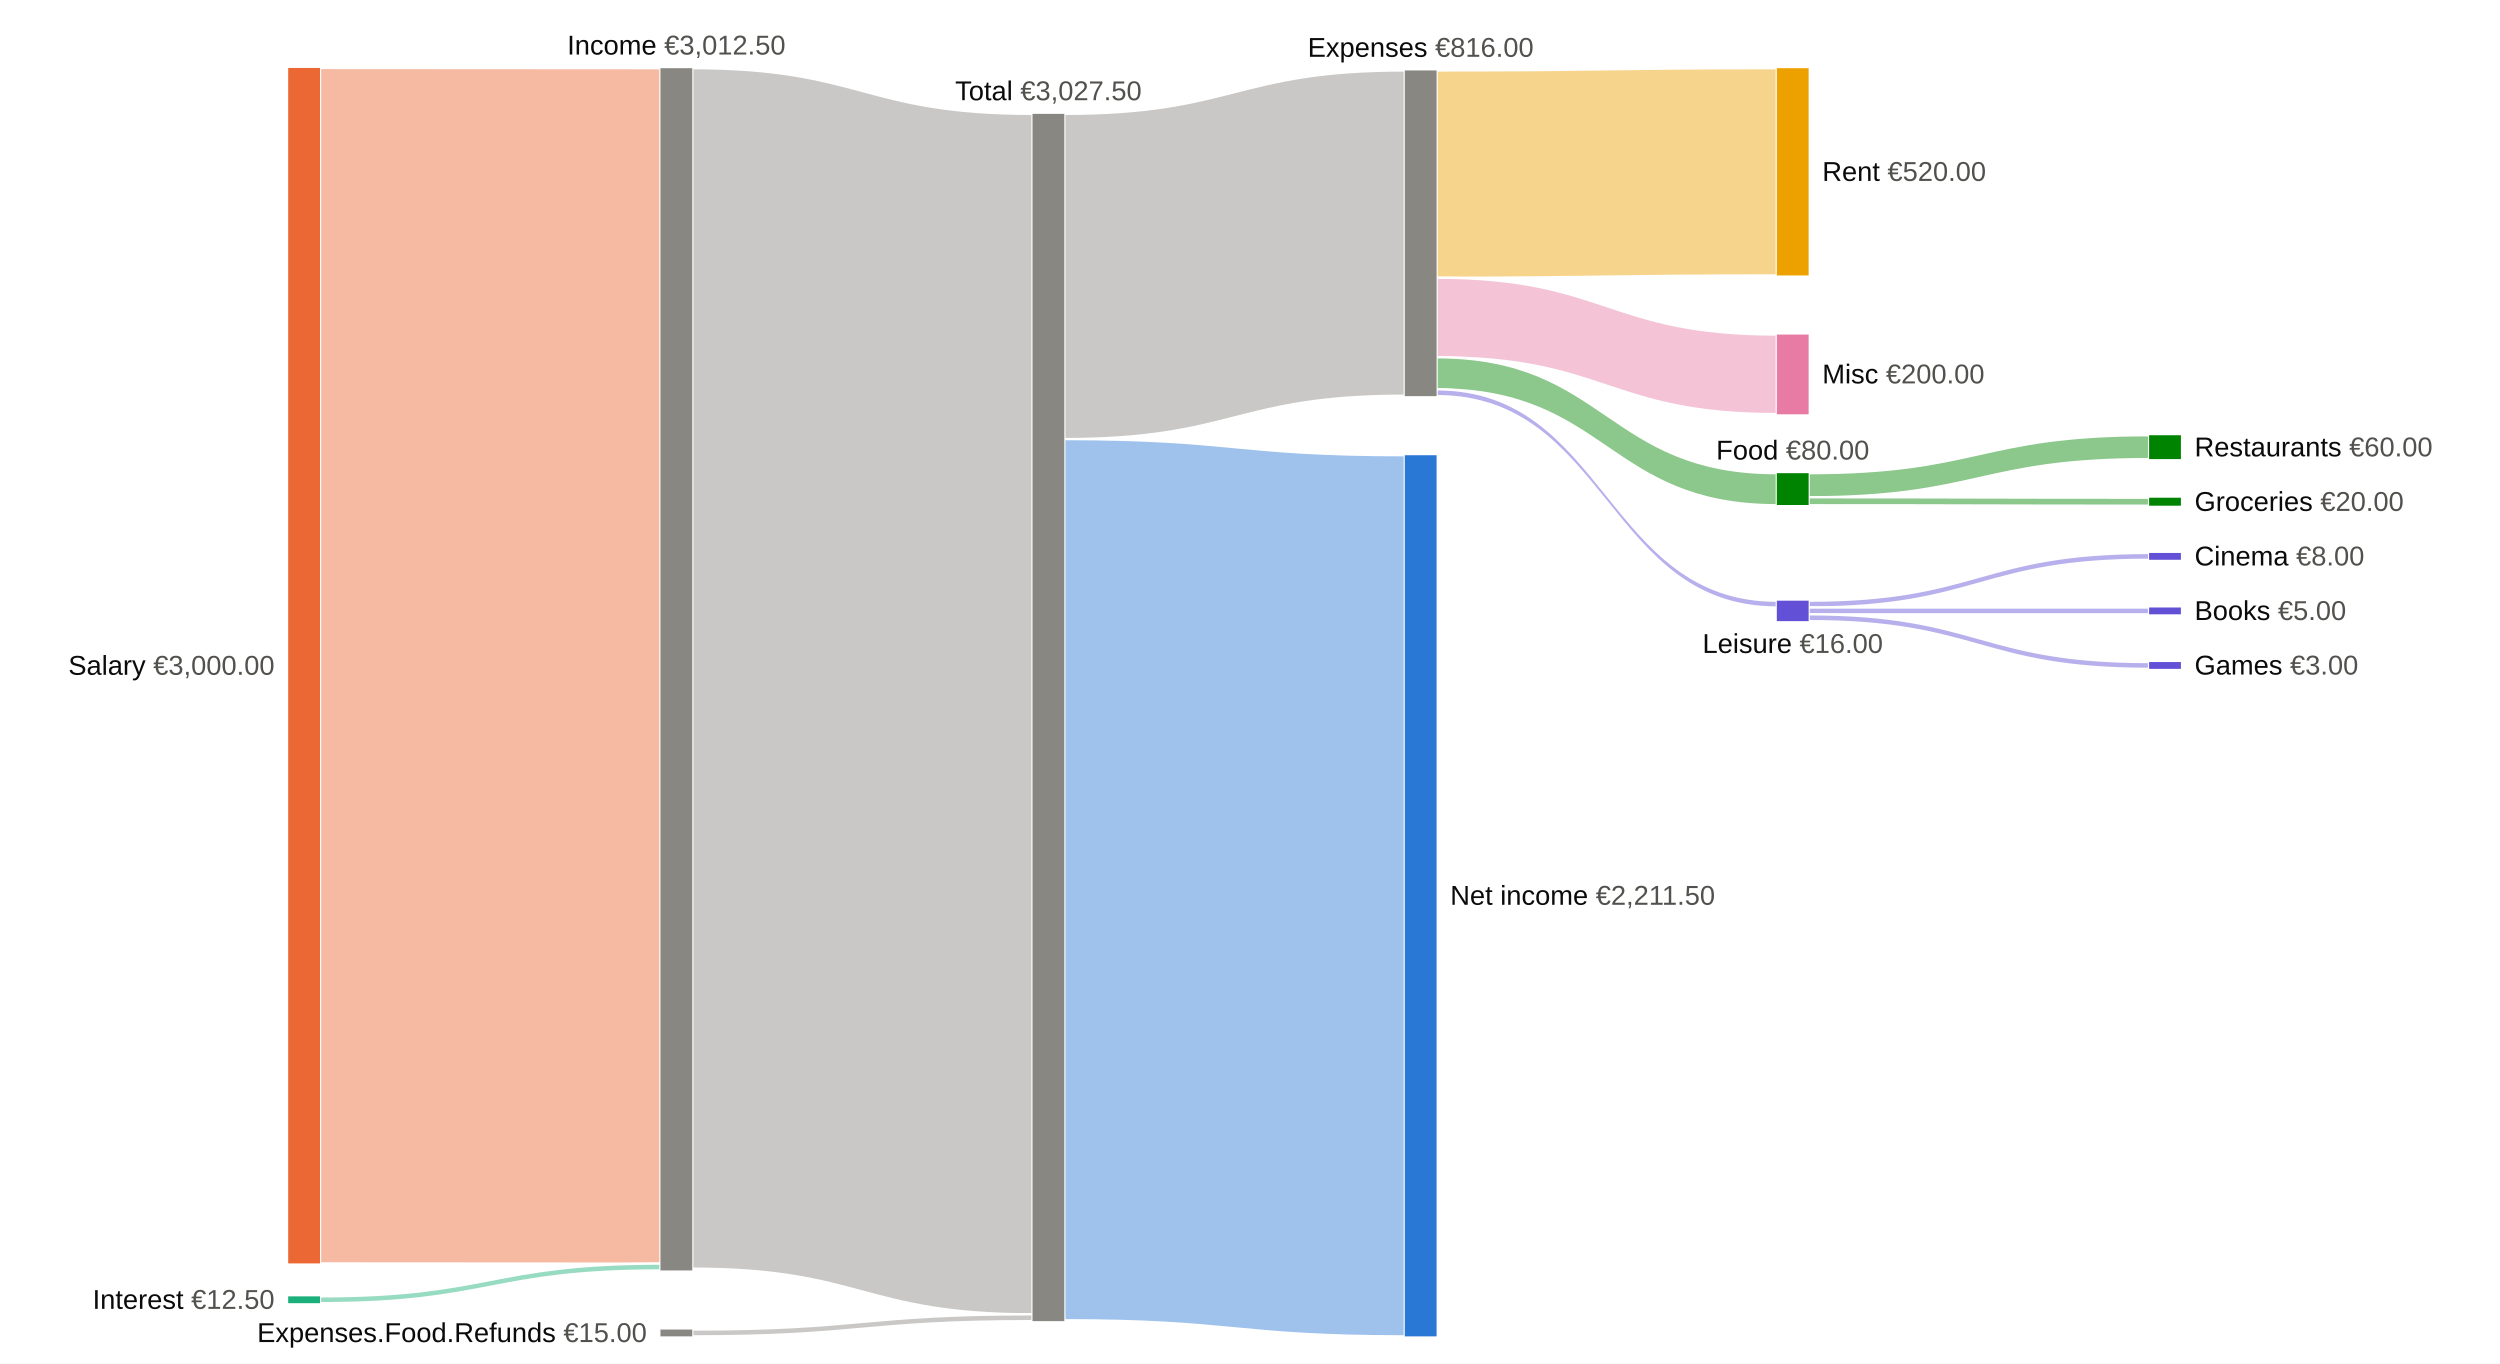
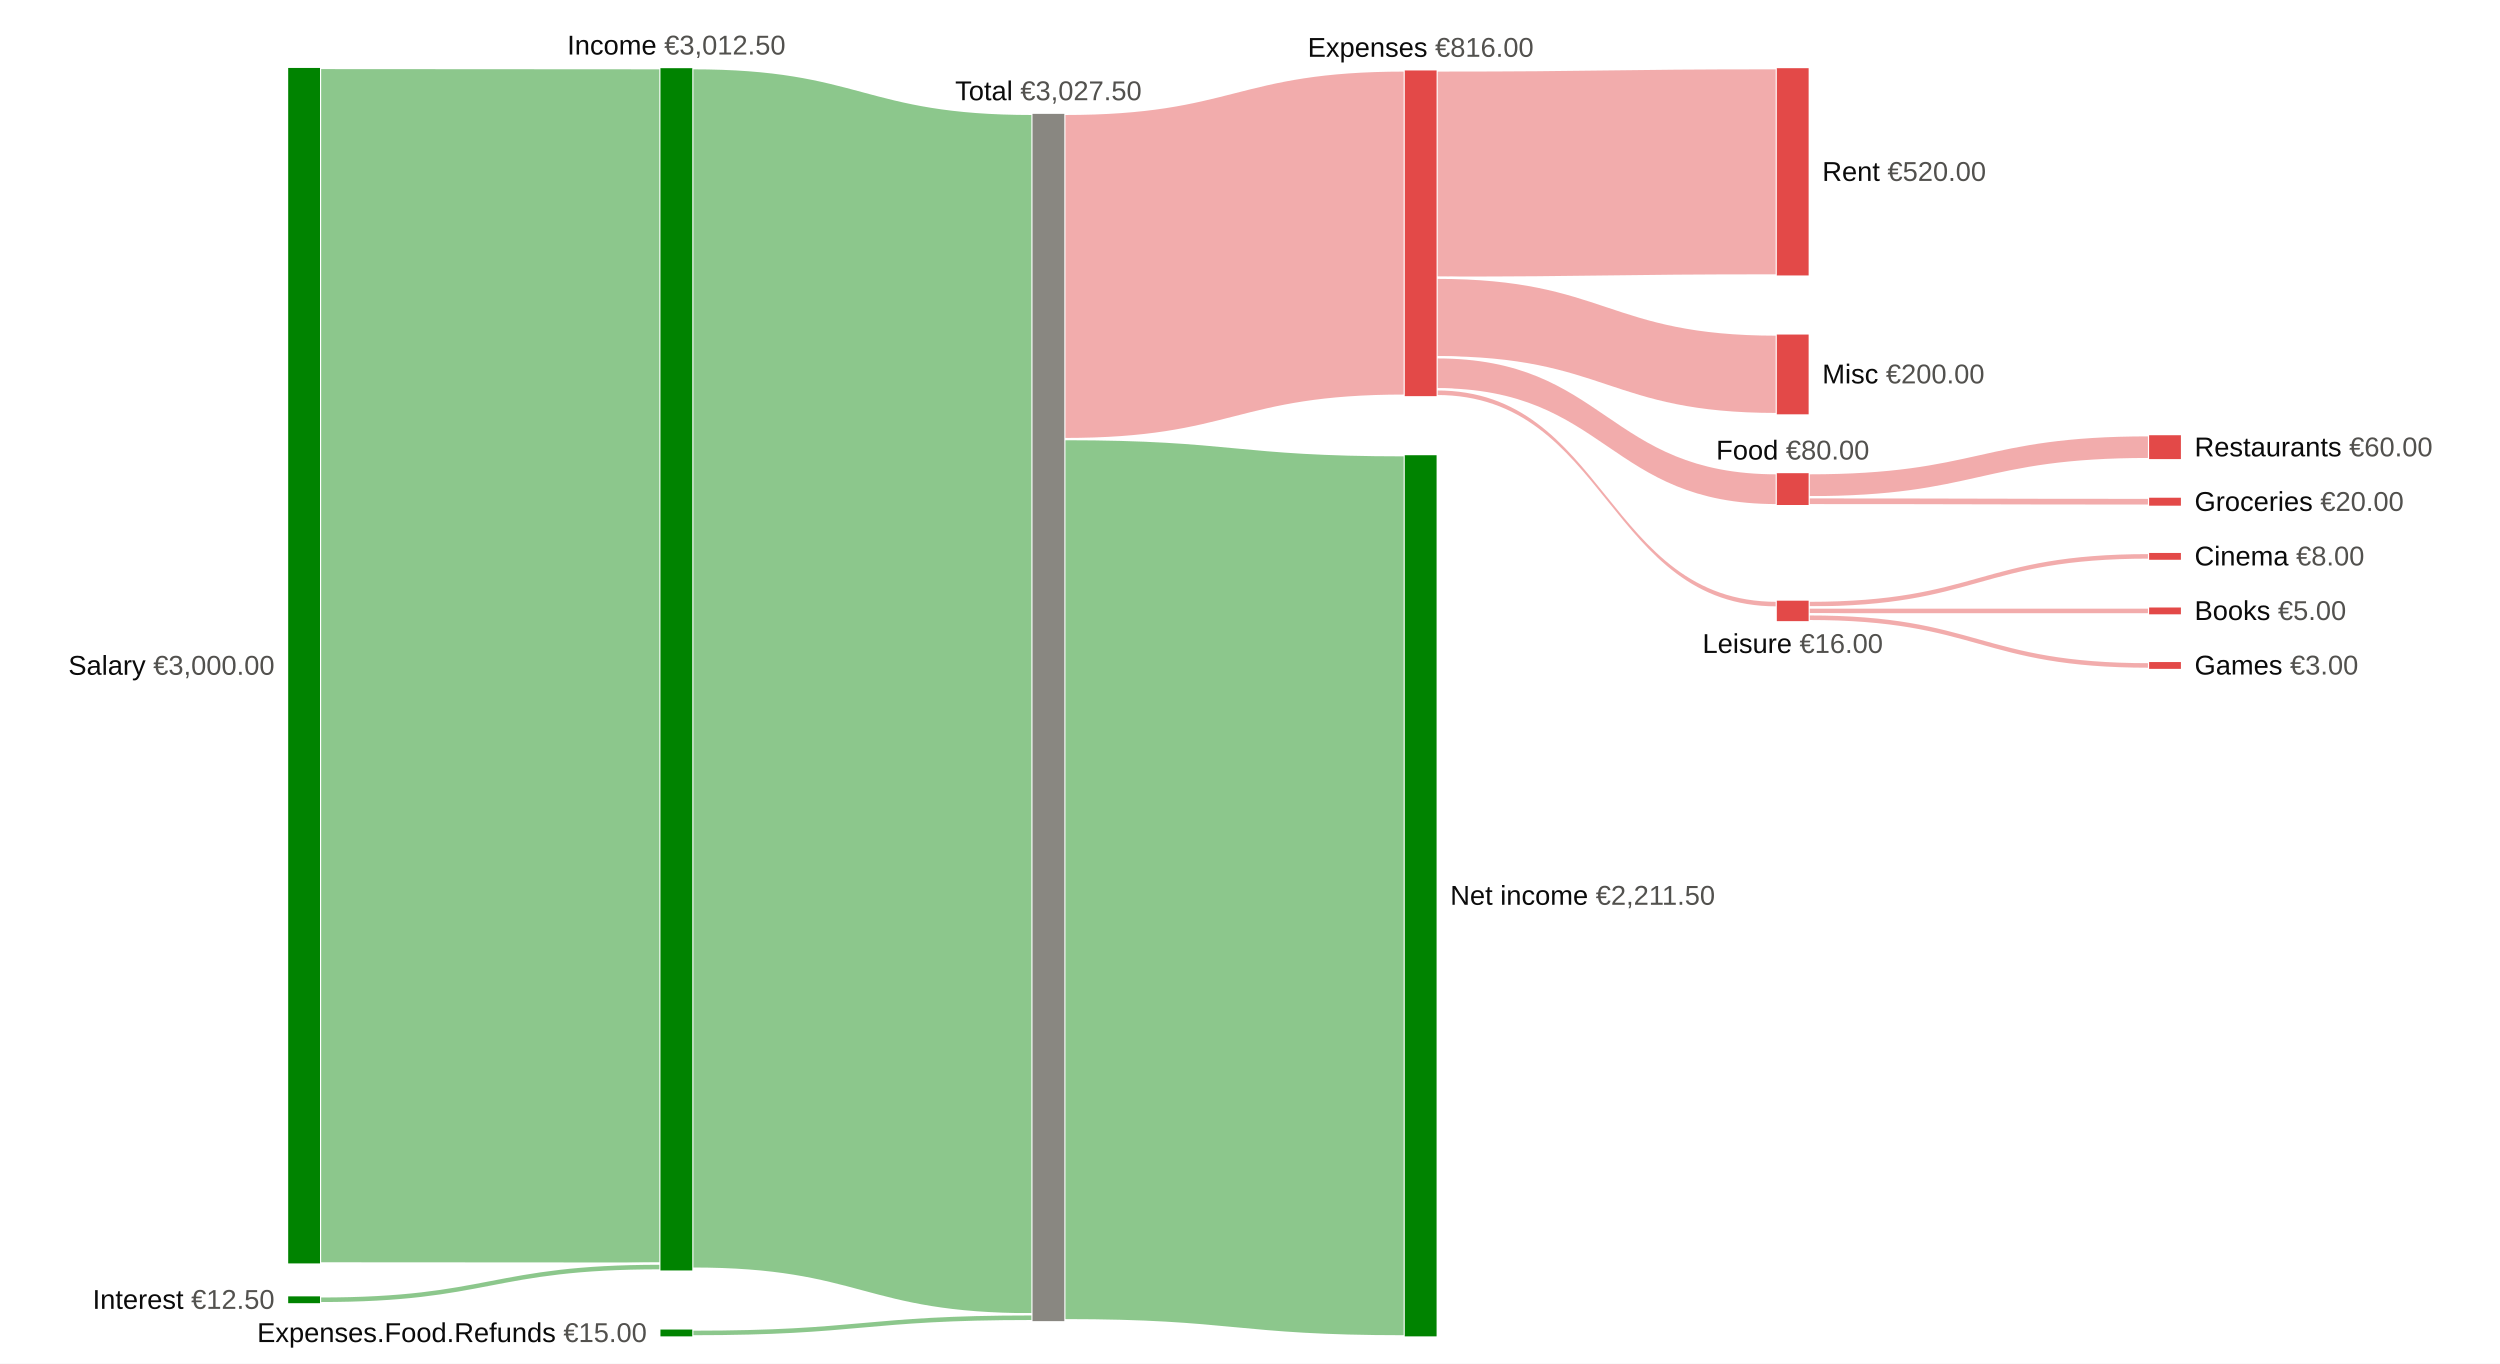
<svg xmlns="http://www.w3.org/2000/svg" width="1100" height="600" viewBox="0 0 1100 600" font-family="Segoe UI, Arial, Helvetica, sans-serif" font-size="12" data-report="income-expense" data-revenue="3012.50" data-trading="0.00" data-expenses="801.00" data-net-income="2211.50">
  <rect width="1100" height="600" fill="#ffffff" />
  <g fill-opacity="0.45" stroke="#ffffff" stroke-width="1">
-     <path d="M304.6,30C379.4,30 379.4,50.1 454.3,50.1L454.3,578.3C379.4,578.3 379.4,558.2 304.6,558.2Z" fill="#898781" />
-     <path d="M140.8,29.9C215.7,29.9 215.7,30 290.6,30L290.6,556C215.7,556 215.7,555.9 140.8,555.9Z" fill="#eb6834" />
-     <path d="M140.8,570.4C215.7,570.4 215.7,556 290.6,556L290.6,559C215.7,559 215.7,573.4 140.8,573.4Z" fill="#1baf7a" />
-     <path d="M304.6,585C379.4,585 379.4,578.3 454.3,578.3L454.3,581.3C379.4,581.3 379.4,588 304.6,588Z" fill="#898781" />
-     <path d="M468.3,50.1C543.2,50.1 543.2,31 618.1,31L618.1,174.1C543.2,174.1 543.2,193.2 468.3,193.2Z" fill="#898781" />
-     <path d="M632.1,31C707,31 707,30 781.8,30L781.8,121.2C707,121.2 707,122.2 632.1,122.2Z" fill="#eda100" />
-     <path d="M632.1,122.2C707,122.2 707,147.2 781.8,147.2L781.8,182.2C707,182.2 707,157.2 632.1,157.2Z" fill="#e87ba4" />
-     <path d="M632.1,157.2C707,157.2 707,208.2 781.8,208.2L781.8,222.3C707,222.3 707,171.3 632.1,171.3Z" fill="#008300" />
-     <path d="M795.8,208.2C870.7,208.2 870.7,191.5 945.6,191.5L945.6,202C870.7,202 870.7,218.8 795.8,218.8Z" fill="#008300" />
-     <path d="M795.8,218.8C870.7,218.8 870.7,219 945.6,219L945.6,222.5C870.7,222.5 870.7,222.3 795.8,222.3Z" fill="#008300" />
-     <path d="M632.1,171.3C707,171.3 707,264.3 781.8,264.3L781.8,267.3C707,267.3 707,174.3 632.1,174.3Z" fill="#6250d6" />
-     <path d="M795.8,264.3C870.7,264.3 870.7,243.3 945.6,243.3L945.6,246.3C870.7,246.3 870.7,267.3 795.8,267.3Z" fill="#6250d6" />
-     <path d="M795.8,267.3C870.7,267.3 870.7,267.3 945.6,267.3L945.6,270.3C870.7,270.3 870.7,270.3 795.8,270.3Z" fill="#6250d6" />
-     <path d="M795.8,270.3C870.7,270.3 870.7,291.3 945.6,291.3L945.6,294.3C870.7,294.3 870.7,273.3 795.8,273.3Z" fill="#6250d6" />
-     <path d="M468.3,193.2C543.2,193.2 543.2,200.3 618.1,200.3L618.1,588C543.2,588 543.2,580.9 468.3,580.9Z" fill="#2a78d6" />
+     <path d="M304.6,30C379.4,30 379.4,50.1 454.3,50.1L454.3,578.3C379.4,578.3 379.4,558.2 304.6,558.2Z" fill="#008300" />
+     <path d="M140.8,29.9C215.7,29.9 215.7,30 290.6,30L290.6,556C215.7,556 215.7,555.9 140.8,555.9Z" fill="#008300" />
+     <path d="M140.8,570.4C215.7,570.4 215.7,556 290.6,556L290.6,559C215.7,559 215.7,573.4 140.8,573.4Z" fill="#008300" />
+     <path d="M304.6,585C379.4,585 379.4,578.3 454.3,578.3L454.3,581.3C379.4,581.3 379.4,588 304.6,588Z" fill="#008300" />
+     <path d="M468.3,50.1C543.2,50.1 543.2,31 618.1,31L618.1,174.1C543.2,174.1 543.2,193.2 468.3,193.2Z" fill="#e34948" />
+     <path d="M632.1,31C707,31 707,30 781.8,30L781.8,121.2C707,121.2 707,122.2 632.1,122.2Z" fill="#e34948" />
+     <path d="M632.1,122.2C707,122.2 707,147.2 781.8,147.2L781.8,182.2C707,182.2 707,157.2 632.1,157.2Z" fill="#e34948" />
+     <path d="M632.1,157.2C707,157.2 707,208.2 781.8,208.2L781.8,222.3C707,222.3 707,171.3 632.1,171.3Z" fill="#e34948" />
+     <path d="M795.8,208.2C870.7,208.2 870.7,191.5 945.6,191.5L945.6,202C870.7,202 870.7,218.8 795.8,218.8Z" fill="#e34948" />
+     <path d="M795.8,218.8C870.7,218.8 870.7,219 945.6,219L945.6,222.5C870.7,222.5 870.7,222.3 795.8,222.3Z" fill="#e34948" />
+     <path d="M632.1,171.3C707,171.3 707,264.3 781.8,264.3L781.8,267.3C707,267.3 707,174.3 632.1,174.3Z" fill="#e34948" />
+     <path d="M795.8,264.3C870.7,264.3 870.7,243.3 945.6,243.3L945.6,246.3C870.7,246.3 870.7,267.3 795.8,267.3Z" fill="#e34948" />
+     <path d="M795.8,267.3C870.7,267.3 870.7,267.3 945.6,267.3L945.6,270.3C870.7,270.3 870.7,270.3 795.8,270.3Z" fill="#e34948" />
+     <path d="M795.8,270.3C870.7,270.3 870.7,291.3 945.6,291.3L945.6,294.3C870.7,294.3 870.7,273.3 795.8,273.3Z" fill="#e34948" />
+     <path d="M468.3,193.2C543.2,193.2 543.2,200.3 618.1,200.3L618.1,588C543.2,588 543.2,580.9 468.3,580.9Z" fill="#008300" />
  </g>
  <g>
-     <rect x="126.8" y="29.9" width="14" height="526" fill="#eb6834" />
-     <rect x="126.8" y="570.4" width="14" height="3" fill="#1baf7a" />
-     <rect x="290.6" y="30" width="14" height="529" fill="#898781" />
-     <rect x="290.6" y="585" width="14" height="3" fill="#898781" />
+     <rect x="126.8" y="29.9" width="14" height="526" fill="#008300" />
+     <rect x="126.8" y="570.4" width="14" height="3" fill="#008300" />
+     <rect x="290.6" y="30" width="14" height="529" fill="#008300" />
+     <rect x="290.6" y="585" width="14" height="3" fill="#008300" />
    <rect x="454.3" y="50.1" width="14" height="531.2" fill="#898781" />
-     <rect x="618.1" y="31" width="14" height="143.3" fill="#898781" />
-     <rect x="618.1" y="200.3" width="14" height="387.7" fill="#2a78d6" />
-     <rect x="781.8" y="30" width="14" height="91.2" fill="#eda100" />
-     <rect x="781.8" y="147.2" width="14" height="35.1" fill="#e87ba4" />
-     <rect x="781.8" y="208.2" width="14" height="14" fill="#008300" />
-     <rect x="781.8" y="264.3" width="14" height="9" fill="#6250d6" />
-     <rect x="945.6" y="191.5" width="14" height="10.5" fill="#008300" />
-     <rect x="945.6" y="219" width="14" height="3.5" fill="#008300" />
-     <rect x="945.6" y="243.3" width="14" height="3" fill="#6250d6" />
-     <rect x="945.6" y="267.3" width="14" height="3" fill="#6250d6" />
-     <rect x="945.6" y="291.3" width="14" height="3" fill="#6250d6" />
+     <rect x="618.1" y="31" width="14" height="143.3" fill="#e34948" />
+     <rect x="618.1" y="200.3" width="14" height="387.7" fill="#008300" />
+     <rect x="781.8" y="30" width="14" height="91.2" fill="#e34948" />
+     <rect x="781.8" y="147.2" width="14" height="35.1" fill="#e34948" />
+     <rect x="781.8" y="208.2" width="14" height="14" fill="#e34948" />
+     <rect x="781.8" y="264.3" width="14" height="9" fill="#e34948" />
+     <rect x="945.6" y="191.5" width="14" height="10.5" fill="#e34948" />
+     <rect x="945.6" y="219" width="14" height="3.5" fill="#e34948" />
+     <rect x="945.6" y="243.3" width="14" height="3" fill="#e34948" />
+     <rect x="945.6" y="267.3" width="14" height="3" fill="#e34948" />
+     <rect x="945.6" y="291.3" width="14" height="3" fill="#e34948" />
  </g>
  <g>
    <text x="120.8" y="296.9" text-anchor="end" fill="#ffffff" stroke="#ffffff" stroke-width="3" stroke-linejoin="round">Salary €3,000.00</text>
    <text x="120.8" y="296.9" text-anchor="end" fill="#0b0b0b">Salary <tspan fill="#52514e">€3,000.00</tspan>
    </text>
    <text x="120.8" y="575.9" text-anchor="end" fill="#ffffff" stroke="#ffffff" stroke-width="3" stroke-linejoin="round">Interest €12.50</text>
    <text x="120.8" y="575.9" text-anchor="end" fill="#0b0b0b">Interest <tspan fill="#52514e">€12.50</tspan>
    </text>
    <text x="297.6" y="24" text-anchor="middle" fill="#ffffff" stroke="#ffffff" stroke-width="3" stroke-linejoin="round">Income €3,012.50</text>
    <text x="297.6" y="24" text-anchor="middle" fill="#0b0b0b">Income <tspan fill="#52514e">€3,012.50</tspan>
    </text>
    <text x="284.6" y="590.5" text-anchor="end" fill="#ffffff" stroke="#ffffff" stroke-width="3" stroke-linejoin="round">Expenses.Food.Refunds €15.00</text>
    <text x="284.6" y="590.5" text-anchor="end" fill="#0b0b0b">Expenses.Food.Refunds <tspan fill="#52514e">€15.00</tspan>
    </text>
    <text x="461.3" y="44.1" text-anchor="middle" fill="#ffffff" stroke="#ffffff" stroke-width="3" stroke-linejoin="round">Total €3,027.50</text>
    <text x="461.3" y="44.1" text-anchor="middle" fill="#0b0b0b">Total <tspan fill="#52514e">€3,027.50</tspan>
    </text>
    <text x="625.1" y="25" text-anchor="middle" fill="#ffffff" stroke="#ffffff" stroke-width="3" stroke-linejoin="round">Expenses €816.00</text>
    <text x="625.1" y="25" text-anchor="middle" fill="#0b0b0b">Expenses <tspan fill="#52514e">€816.00</tspan>
    </text>
    <text x="638.1" y="398.1" text-anchor="start" fill="#ffffff" stroke="#ffffff" stroke-width="3" stroke-linejoin="round">Net income €2,211.50</text>
    <text x="638.1" y="398.1" text-anchor="start" fill="#0b0b0b">Net income <tspan fill="#52514e">€2,211.50</tspan>
    </text>
    <text x="801.8" y="79.6" text-anchor="start" fill="#ffffff" stroke="#ffffff" stroke-width="3" stroke-linejoin="round">Rent €520.00</text>
    <text x="801.8" y="79.6" text-anchor="start" fill="#0b0b0b">Rent <tspan fill="#52514e">€520.00</tspan>
    </text>
    <text x="801.8" y="168.7" text-anchor="start" fill="#ffffff" stroke="#ffffff" stroke-width="3" stroke-linejoin="round">Misc €200.00</text>
    <text x="801.8" y="168.7" text-anchor="start" fill="#0b0b0b">Misc <tspan fill="#52514e">€200.00</tspan>
    </text>
    <text x="788.8" y="202.2" text-anchor="middle" fill="#ffffff" stroke="#ffffff" stroke-width="3" stroke-linejoin="round">Food €80.00</text>
    <text x="788.8" y="202.2" text-anchor="middle" fill="#0b0b0b">Food <tspan fill="#52514e">€80.00</tspan>
    </text>
    <text x="788.8" y="287.3" text-anchor="middle" fill="#ffffff" stroke="#ffffff" stroke-width="3" stroke-linejoin="round">Leisure €16.00</text>
    <text x="788.8" y="287.3" text-anchor="middle" fill="#0b0b0b">Leisure <tspan fill="#52514e">€16.00</tspan>
    </text>
    <text x="965.6" y="200.8" text-anchor="start" fill="#ffffff" stroke="#ffffff" stroke-width="3" stroke-linejoin="round">Restaurants €60.00</text>
    <text x="965.6" y="200.8" text-anchor="start" fill="#0b0b0b">Restaurants <tspan fill="#52514e">€60.00</tspan>
    </text>
    <text x="965.6" y="224.8" text-anchor="start" fill="#ffffff" stroke="#ffffff" stroke-width="3" stroke-linejoin="round">Groceries €20.00</text>
    <text x="965.6" y="224.8" text-anchor="start" fill="#0b0b0b">Groceries <tspan fill="#52514e">€20.00</tspan>
    </text>
    <text x="965.6" y="248.8" text-anchor="start" fill="#ffffff" stroke="#ffffff" stroke-width="3" stroke-linejoin="round">Cinema €8.00</text>
    <text x="965.6" y="248.8" text-anchor="start" fill="#0b0b0b">Cinema <tspan fill="#52514e">€8.00</tspan>
    </text>
    <text x="965.6" y="272.8" text-anchor="start" fill="#ffffff" stroke="#ffffff" stroke-width="3" stroke-linejoin="round">Books €5.00</text>
    <text x="965.6" y="272.8" text-anchor="start" fill="#0b0b0b">Books <tspan fill="#52514e">€5.00</tspan>
    </text>
    <text x="965.6" y="296.8" text-anchor="start" fill="#ffffff" stroke="#ffffff" stroke-width="3" stroke-linejoin="round">Games €3.00</text>
    <text x="965.6" y="296.8" text-anchor="start" fill="#0b0b0b">Games <tspan fill="#52514e">€3.00</tspan>
    </text>
  </g>
</svg>
